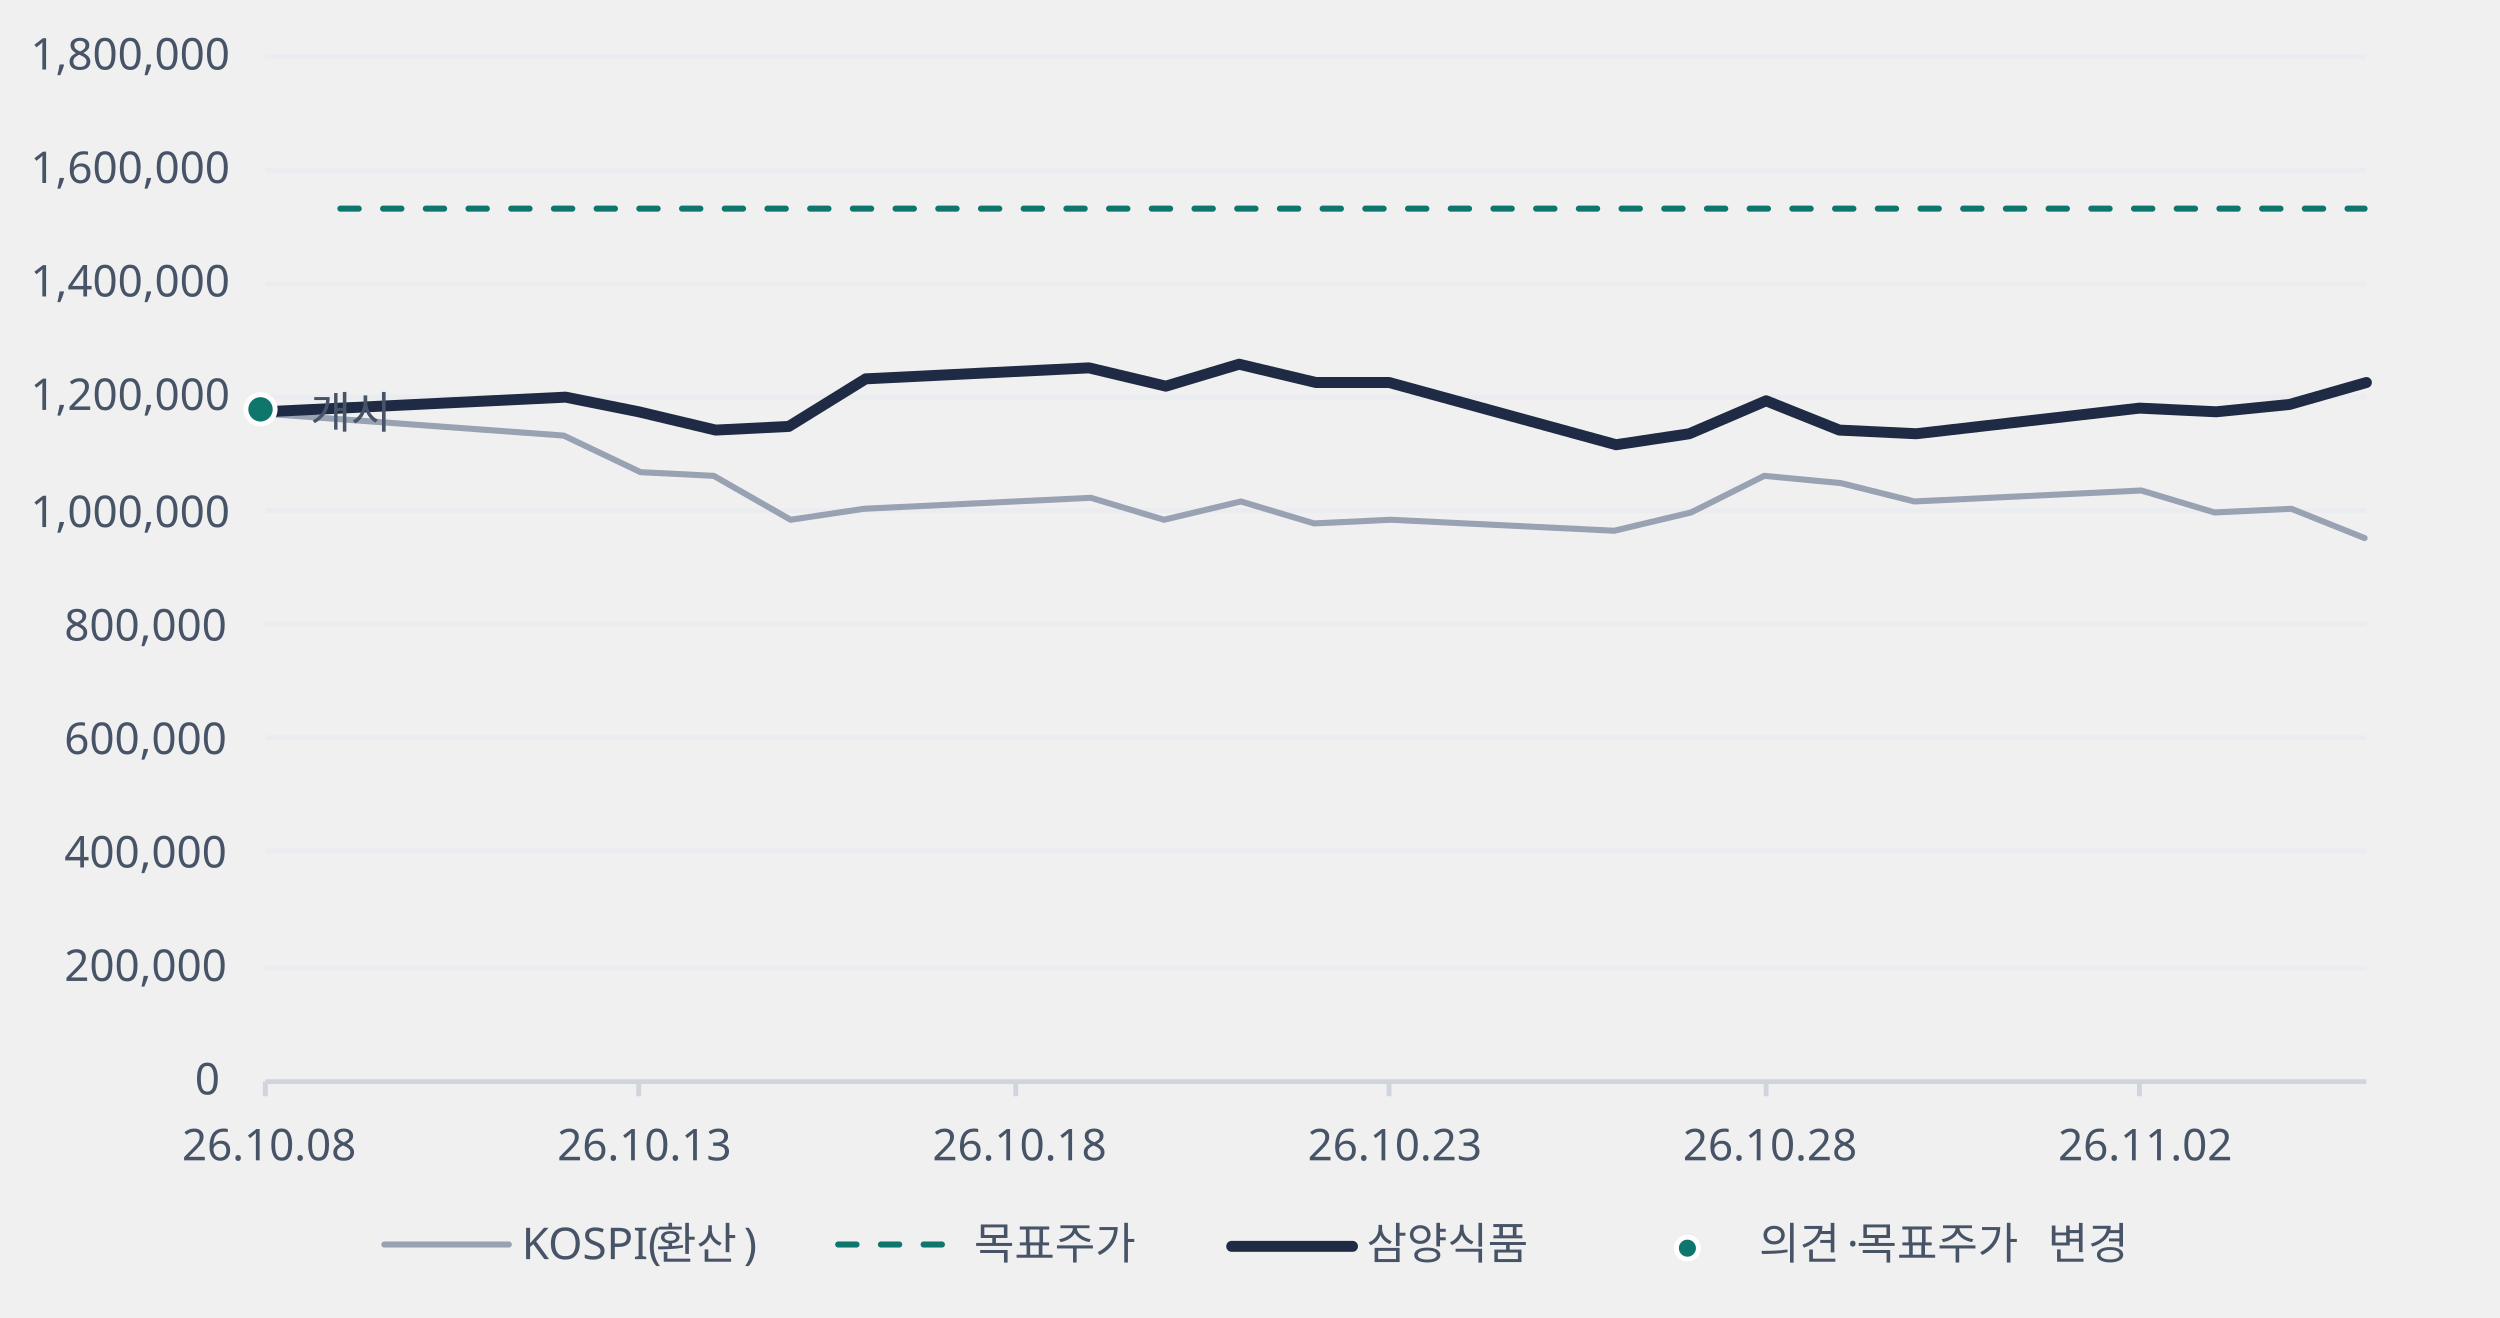
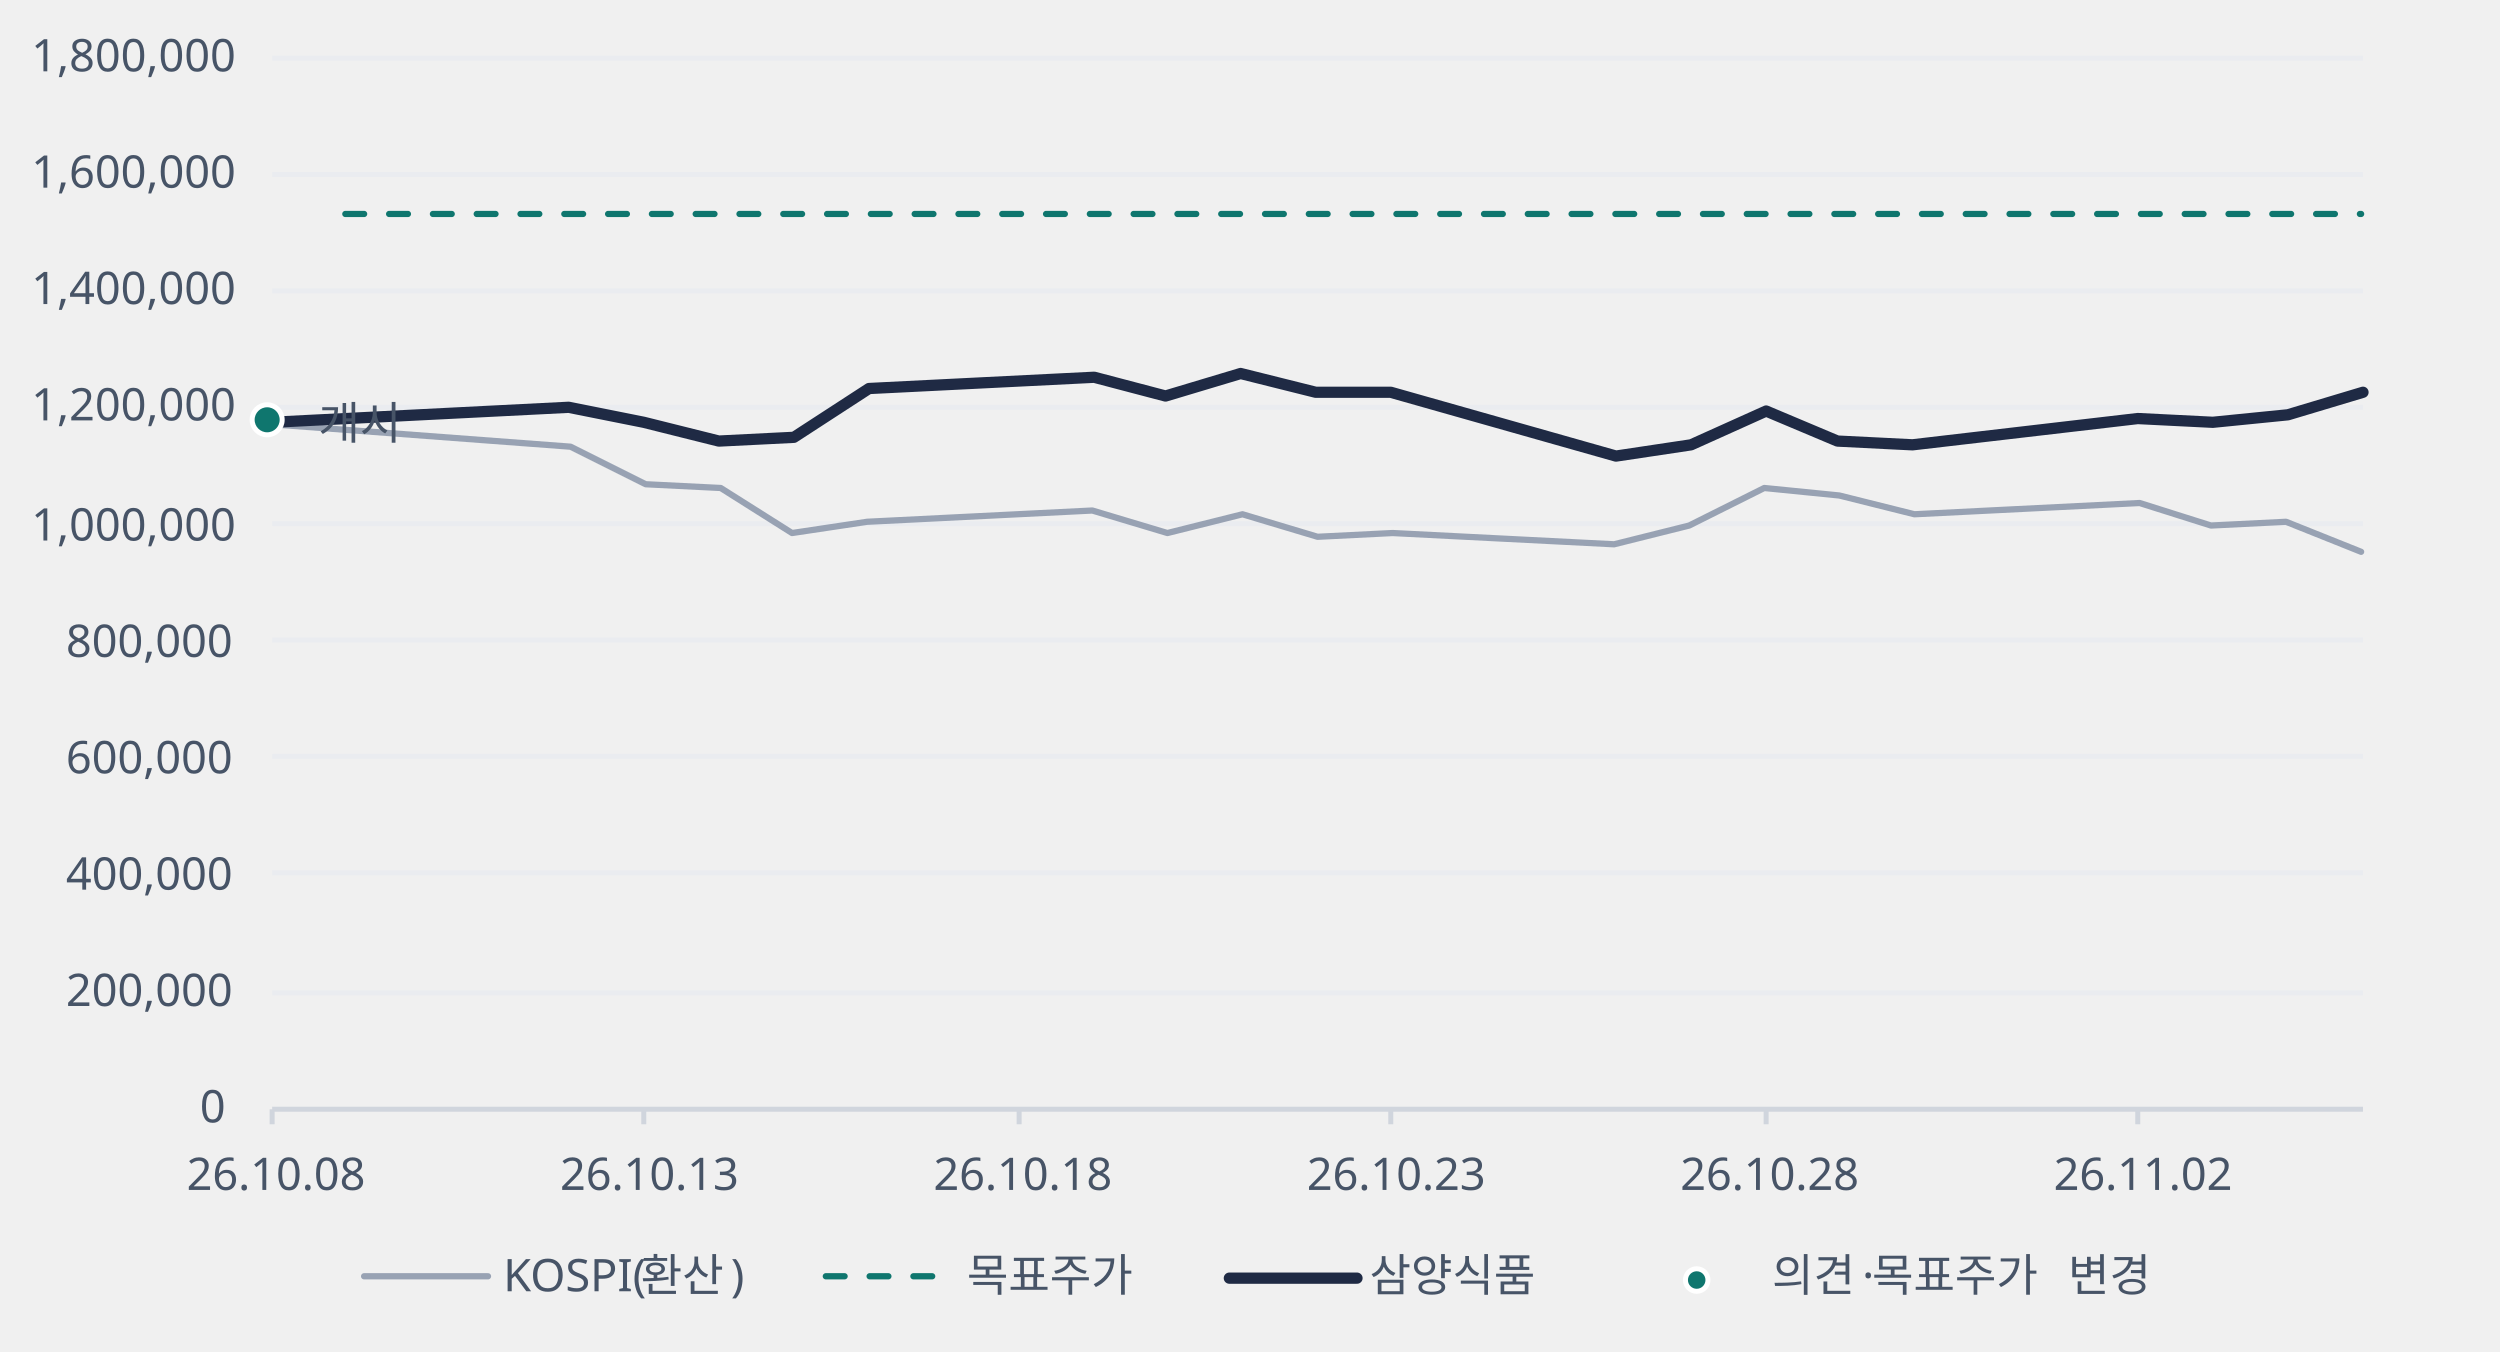
- <svg xmlns="http://www.w3.org/2000/svg" width="683" height="360" xml:space="preserve" overflow="hidden">
+ <svg xmlns="http://www.w3.org/2000/svg" width="666" height="360" xml:space="preserve" overflow="hidden">
  <defs>
    <clipPath id="clip0">
-       <rect x="763" y="13" width="683" height="360" />
+       <rect x="971" y="13" width="666" height="360" />
    </clipPath>
  </defs>
-   <g clip-path="url(#clip0)" transform="translate(-763 -13)">
+   <g clip-path="url(#clip0)" transform="translate(-971 -13)">
    <g>
-       <path d="M835.5 277.5 1409.5 277.5M835.5 245.5 1409.5 245.5M835.5 214.5 1409.5 214.5M835.5 183.5 1409.5 183.5M835.5 152.5 1409.5 152.5M835.5 121.5 1409.5 121.5M835.5 90.5 1409.5 90.5M835.5 59.5 1409.5 59.5M835.5 28.5 1409.5 28.5" stroke="#EAECF0" stroke-width="1.333" stroke-linejoin="round" stroke-miterlimit="10" fill="none" />
+       <path d="M1043.5 277.5 1600.5 277.5M1043.5 245.5 1600.5 245.5M1043.5 214.5 1600.5 214.5M1043.5 183.5 1600.5 183.5M1043.5 152.5 1600.5 152.5M1043.5 121.5 1600.5 121.5M1043.5 90.5 1600.5 90.5M1043.5 59.5 1600.5 59.5M1043.5 28.5 1600.5 28.5" stroke="#EAECF0" stroke-width="1.333" stroke-linejoin="round" stroke-miterlimit="10" fill="none" />
    </g>
    <g>
-       <path d="M835.5 308.5 1409.5 308.5" stroke="#D0D5DD" stroke-width="1.333" stroke-linejoin="round" stroke-miterlimit="10" fill="none" fill-rule="evenodd" />
+       <path d="M1043.5 308.5 1600.5 308.5" stroke="#D0D5DD" stroke-width="1.333" stroke-linejoin="round" stroke-miterlimit="10" fill="none" fill-rule="evenodd" />
    </g>
    <g>
-       <path d="M835.5 308.5 835.5 312.5M937.5 308.5 937.5 312.5M1040.5 308.5 1040.5 312.5M1142.5 308.5 1142.5 312.5M1245.5 308.5 1245.5 312.5M1347.5 308.5 1347.5 312.5" stroke="#D0D5DD" stroke-width="1.333" stroke-linejoin="round" stroke-miterlimit="10" fill="none" />
+       <path d="M1043.5 308.5 1043.5 312.5M1142.5 308.5 1142.5 312.5M1242.5 308.5 1242.5 312.5M1341.5 308.5 1341.5 312.5M1441.5 308.5 1441.5 312.5M1540.5 308.5 1540.5 312.5" stroke="#D0D5DD" stroke-width="1.333" stroke-linejoin="round" stroke-miterlimit="10" fill="none" />
    </g>
    <g>
-       <path d="M835 126 917 132 938 142 958 143 979 155 999 152 1061 149 1081 155 1102 150 1122 156 1143 155 1204 158 1225 153 1245 143 1266 145 1286 150 1348 147 1368 153 1389 152 1409 160" stroke="#98A2B3" stroke-width="1.667" stroke-linecap="round" stroke-linejoin="round" stroke-miterlimit="10" fill="none" />
+       <path d="M1043 126 1123 132 1143 142 1163 143 1182 155 1202 152 1262 149 1282 155 1302 150 1322 156 1342 155 1401 158 1421 153 1441 143 1461 145 1481 150 1541 147 1560 153 1580 152 1600 160" stroke="#98A2B3" stroke-width="1.667" stroke-linecap="round" stroke-linejoin="round" stroke-miterlimit="10" fill="none" />
    </g>
    <g>
-       <path d="M856 70 1409 70" stroke="#0F766E" stroke-width="1.667" stroke-linecap="round" stroke-linejoin="round" stroke-miterlimit="10" stroke-dasharray="5 6.667" fill="none" />
+       <path d="M1063 70 1600 70" stroke="#0F766E" stroke-width="1.667" stroke-linecap="round" stroke-linejoin="round" stroke-miterlimit="10" stroke-dasharray="5 6.667" fill="none" />
    </g>
    <g>
-       <path d="M835.5 125.5 917.5 121.5 937.5 125.5 958.5 130.5 978.5 129.5 999.5 116.5 1060.5 113.5 1081.5 118.5 1101.5 112.5 1122.5 117.5 1142.5 117.5 1204.5 134.5 1224.5 131.5 1245.5 122.5 1265.5 130.5 1286.5 131.5 1347.5 124.5 1368.5 125.5 1388.5 123.5 1409.5 117.5" stroke="#1F2A44" stroke-width="3" stroke-linecap="round" stroke-linejoin="round" stroke-miterlimit="10" fill="none" />
+       <path d="M1043.5 125.5 1122.5 121.5 1142.5 125.5 1162.5 130.5 1182.5 129.5 1202.5 116.5 1262.5 113.5 1281.5 118.5 1301.5 112.5 1321.5 117.5 1341.5 117.5 1401.5 134.5 1421.5 131.5 1441.5 122.5 1460.5 130.5 1480.5 131.5 1540.5 124.5 1560.5 125.5 1580.5 123.5 1600.5 117.5" stroke="#1F2A44" stroke-width="3" stroke-linecap="round" stroke-linejoin="round" stroke-miterlimit="10" fill="none" />
    </g>
    <g>
-       <path d="M838.167 124.833C838.167 127.042 836.376 128.833 834.167 128.833 831.958 128.833 830.167 127.042 830.167 124.833 830.167 122.624 831.958 120.833 834.167 120.833 836.376 120.833 838.167 122.624 838.167 124.833Z" stroke="#FFFFFF" stroke-width="1.333" stroke-linejoin="round" stroke-miterlimit="10" fill="#0F766E" />
+       <path d="M1046.17 124.833C1046.17 127.042 1044.38 128.833 1042.17 128.833 1039.96 128.833 1038.17 127.042 1038.17 124.833 1038.17 122.624 1039.96 120.833 1042.17 120.833 1044.38 120.833 1046.17 122.624 1046.17 124.833Z" stroke="#FFFFFF" stroke-width="1.333" stroke-linejoin="round" stroke-miterlimit="10" fill="#0F766E" />
    </g>
    <g>
-       <text fill="#475467" font-family="Malgun Gothic,Malgun Gothic_MSFontService,sans-serif" font-weight="400" font-size="12" transform="translate(847.834 130)">개시</text>
+       <text fill="#475467" font-family="Malgun Gothic,Malgun Gothic_MSFontService,sans-serif" font-weight="400" font-size="12" transform="translate(1055.83 130)">개시</text>
    </g>
    <g>
-       <text fill="#475467" font-family="Malgun Gothic,Malgun Gothic_MSFontService,sans-serif" font-weight="400" font-size="12" transform="translate(816.227 312)">0</text>
+       <text fill="#475467" font-family="Malgun Gothic,Malgun Gothic_MSFontService,sans-serif" font-weight="400" font-size="12" transform="translate(1024.23 312)">0</text>
    </g>
    <g>
-       <text fill="#475467" font-family="Malgun Gothic,Malgun Gothic_MSFontService,sans-serif" font-weight="400" font-size="12" transform="translate(780.567 281)">200,000</text>
+       <text fill="#475467" font-family="Malgun Gothic,Malgun Gothic_MSFontService,sans-serif" font-weight="400" font-size="12" transform="translate(988.567 281)">200,000</text>
    </g>
    <g>
-       <text fill="#475467" font-family="Malgun Gothic,Malgun Gothic_MSFontService,sans-serif" font-weight="400" font-size="12" transform="translate(780.567 250)">400,000</text>
+       <text fill="#475467" font-family="Malgun Gothic,Malgun Gothic_MSFontService,sans-serif" font-weight="400" font-size="12" transform="translate(988.567 250)">400,000</text>
    </g>
    <g>
-       <text fill="#475467" font-family="Malgun Gothic,Malgun Gothic_MSFontService,sans-serif" font-weight="400" font-size="12" transform="translate(780.567 219)">600,000</text>
+       <text fill="#475467" font-family="Malgun Gothic,Malgun Gothic_MSFontService,sans-serif" font-weight="400" font-size="12" transform="translate(988.567 219)">600,000</text>
    </g>
    <g>
-       <text fill="#475467" font-family="Malgun Gothic,Malgun Gothic_MSFontService,sans-serif" font-weight="400" font-size="12" transform="translate(780.567 188)">800,000</text>
+       <text fill="#475467" font-family="Malgun Gothic,Malgun Gothic_MSFontService,sans-serif" font-weight="400" font-size="12" transform="translate(988.567 188)">800,000</text>
    </g>
    <g>
-       <text fill="#475467" font-family="Malgun Gothic,Malgun Gothic_MSFontService,sans-serif" font-weight="400" font-size="12" transform="translate(771.333 157)">1,000,000</text>
+       <text fill="#475467" font-family="Malgun Gothic,Malgun Gothic_MSFontService,sans-serif" font-weight="400" font-size="12" transform="translate(979.333 157)">1,000,000</text>
    </g>
    <g>
-       <text fill="#475467" font-family="Malgun Gothic,Malgun Gothic_MSFontService,sans-serif" font-weight="400" font-size="12" transform="translate(771.333 125)">1,200,000</text>
+       <text fill="#475467" font-family="Malgun Gothic,Malgun Gothic_MSFontService,sans-serif" font-weight="400" font-size="12" transform="translate(979.333 125)">1,200,000</text>
    </g>
    <g>
-       <text fill="#475467" font-family="Malgun Gothic,Malgun Gothic_MSFontService,sans-serif" font-weight="400" font-size="12" transform="translate(771.333 94)">1,400,000</text>
+       <text fill="#475467" font-family="Malgun Gothic,Malgun Gothic_MSFontService,sans-serif" font-weight="400" font-size="12" transform="translate(979.333 94)">1,400,000</text>
    </g>
    <g>
-       <text fill="#475467" font-family="Malgun Gothic,Malgun Gothic_MSFontService,sans-serif" font-weight="400" font-size="12" transform="translate(771.333 63)">1,600,000</text>
+       <text fill="#475467" font-family="Malgun Gothic,Malgun Gothic_MSFontService,sans-serif" font-weight="400" font-size="12" transform="translate(979.333 63)">1,600,000</text>
    </g>
    <g>
-       <text fill="#475467" font-family="Malgun Gothic,Malgun Gothic_MSFontService,sans-serif" font-weight="400" font-size="12" transform="translate(771.333 32)">1,800,000</text>
+       <text fill="#475467" font-family="Malgun Gothic,Malgun Gothic_MSFontService,sans-serif" font-weight="400" font-size="12" transform="translate(979.333 32)">1,800,000</text>
    </g>
    <g>
-       <text fill="#475467" font-family="Malgun Gothic,Malgun Gothic_MSFontService,sans-serif" font-weight="400" font-size="12" transform="translate(812.72 330)">26.10.08</text>
+       <text fill="#475467" font-family="Malgun Gothic,Malgun Gothic_MSFontService,sans-serif" font-weight="400" font-size="12" transform="translate(1020.72 330)">26.10.08</text>
    </g>
    <g>
-       <text fill="#475467" font-family="Malgun Gothic,Malgun Gothic_MSFontService,sans-serif" font-weight="400" font-size="12" transform="translate(915.23 330)">26.10.13</text>
+       <text fill="#475467" font-family="Malgun Gothic,Malgun Gothic_MSFontService,sans-serif" font-weight="400" font-size="12" transform="translate(1120.19 330)">26.10.13</text>
    </g>
    <g>
-       <text fill="#475467" font-family="Malgun Gothic,Malgun Gothic_MSFontService,sans-serif" font-weight="400" font-size="12" transform="translate(1017.74 330)">26.10.18</text>
+       <text fill="#475467" font-family="Malgun Gothic,Malgun Gothic_MSFontService,sans-serif" font-weight="400" font-size="12" transform="translate(1219.67 330)">26.10.18</text>
    </g>
    <g>
-       <text fill="#475467" font-family="Malgun Gothic,Malgun Gothic_MSFontService,sans-serif" font-weight="400" font-size="12" transform="translate(1120.25 330)">26.10.23</text>
+       <text fill="#475467" font-family="Malgun Gothic,Malgun Gothic_MSFontService,sans-serif" font-weight="400" font-size="12" transform="translate(1319.14 330)">26.10.23</text>
    </g>
    <g>
-       <text fill="#475467" font-family="Malgun Gothic,Malgun Gothic_MSFontService,sans-serif" font-weight="400" font-size="12" transform="translate(1222.76 330)">26.10.28</text>
+       <text fill="#475467" font-family="Malgun Gothic,Malgun Gothic_MSFontService,sans-serif" font-weight="400" font-size="12" transform="translate(1418.62 330)">26.10.28</text>
    </g>
    <g>
-       <text fill="#475467" font-family="Malgun Gothic,Malgun Gothic_MSFontService,sans-serif" font-weight="400" font-size="12" transform="translate(1325.27 330)">26.11.02</text>
+       <text fill="#475467" font-family="Malgun Gothic,Malgun Gothic_MSFontService,sans-serif" font-weight="400" font-size="12" transform="translate(1518.09 330)">26.11.02</text>
    </g>
    <g>
-       <path d="M868 353 902 353" stroke="#98A2B3" stroke-width="1.667" stroke-linecap="round" stroke-linejoin="round" stroke-miterlimit="10" fill="none" fill-rule="evenodd" />
+       <path d="M1068 353 1101 353" stroke="#98A2B3" stroke-width="1.667" stroke-linecap="round" stroke-linejoin="round" stroke-miterlimit="10" fill="none" fill-rule="evenodd" />
    </g>
    <g>
-       <text fill="#475467" font-family="Malgun Gothic,Malgun Gothic_MSFontService,sans-serif" font-weight="400" font-size="12" transform="translate(905.573 357)">KOSPI(</text>
+       <text fill="#475467" font-family="Malgun Gothic,Malgun Gothic_MSFontService,sans-serif" font-weight="400" font-size="12" transform="translate(1105.07 357)">KOSPI(</text>
    </g>
    <g>
-       <text fill="#475467" font-family="Malgun Gothic,Malgun Gothic_MSFontService,sans-serif" font-weight="400" font-size="12" transform="translate(942.193 357)">환산</text>
+       <text fill="#475467" font-family="Malgun Gothic,Malgun Gothic_MSFontService,sans-serif" font-weight="400" font-size="12" transform="translate(1141.69 357)">환산</text>
    </g>
    <g>
-       <text fill="#475467" font-family="Malgun Gothic,Malgun Gothic_MSFontService,sans-serif" font-weight="400" font-size="12" transform="translate(966.193 357)">)</text>
+       <text fill="#475467" font-family="Malgun Gothic,Malgun Gothic_MSFontService,sans-serif" font-weight="400" font-size="12" transform="translate(1165.69 357)">)</text>
    </g>
    <g>
-       <path d="M992 353 1025 353" stroke="#0F766E" stroke-width="1.667" stroke-linecap="round" stroke-linejoin="round" stroke-miterlimit="10" stroke-dasharray="5 6.667" fill="none" fill-rule="evenodd" />
+       <path d="M1191 353 1225 353" stroke="#0F766E" stroke-width="1.667" stroke-linecap="round" stroke-linejoin="round" stroke-miterlimit="10" stroke-dasharray="5 6.667" fill="none" fill-rule="evenodd" />
    </g>
    <g>
-       <text fill="#475467" font-family="Malgun Gothic,Malgun Gothic_MSFontService,sans-serif" font-weight="400" font-size="12" transform="translate(1029.09 357)">목표주가</text>
+       <text fill="#475467" font-family="Malgun Gothic,Malgun Gothic_MSFontService,sans-serif" font-weight="400" font-size="12" transform="translate(1228.59 357)">목표주가</text>
    </g>
    <g>
-       <path d="M1099.5 353.5 1132.5 353.5" stroke="#1F2A44" stroke-width="3" stroke-linecap="round" stroke-linejoin="round" stroke-miterlimit="10" fill="none" fill-rule="evenodd" />
+       <path d="M1298.5 353.5 1332.5 353.5" stroke="#1F2A44" stroke-width="3" stroke-linecap="round" stroke-linejoin="round" stroke-miterlimit="10" fill="none" fill-rule="evenodd" />
    </g>
    <g>
-       <text fill="#475467" font-family="Malgun Gothic,Malgun Gothic_MSFontService,sans-serif" font-weight="400" font-size="12" transform="translate(1136.34 357)">삼양식품</text>
+       <text fill="#475467" font-family="Malgun Gothic,Malgun Gothic_MSFontService,sans-serif" font-weight="400" font-size="12" transform="translate(1335.84 357)">삼양식품</text>
    </g>
    <g>
-       <path d="M1227 354C1227 355.657 1225.66 357 1224 357 1222.34 357 1221 355.657 1221 354 1221 352.343 1222.34 351 1224 351 1225.66 351 1227 352.343 1227 354Z" stroke="#FFFFFF" stroke-width="1.333" stroke-linejoin="round" stroke-miterlimit="10" fill="#0F766E" />
+       <path d="M1426 354C1426 355.657 1424.66 357 1423 357 1421.34 357 1420 355.657 1420 354 1420 352.343 1421.34 351 1423 351 1424.66 351 1426 352.343 1426 354Z" stroke="#FFFFFF" stroke-width="1.333" stroke-linejoin="round" stroke-miterlimit="10" fill="#0F766E" />
    </g>
    <g>
-       <text fill="#475467" font-family="Malgun Gothic,Malgun Gothic_MSFontService,sans-serif" font-weight="400" font-size="12" transform="translate(1243.58 357)">의견</text>
+       <text fill="#475467" font-family="Malgun Gothic,Malgun Gothic_MSFontService,sans-serif" font-weight="400" font-size="12" transform="translate(1443.08 357)">의견</text>
    </g>
    <g>
-       <text fill="#475467" font-family="Malgun Gothic,Malgun Gothic_MSFontService,sans-serif" font-weight="400" font-size="12" transform="translate(1267.58 357)">·</text>
+       <text fill="#475467" font-family="Malgun Gothic,Malgun Gothic_MSFontService,sans-serif" font-weight="400" font-size="12" transform="translate(1467.08 357)">·</text>
    </g>
    <g>
-       <text fill="#475467" font-family="Malgun Gothic,Malgun Gothic_MSFontService,sans-serif" font-weight="400" font-size="12" transform="translate(1270.21 357)">목표주가</text>
+       <text fill="#475467" font-family="Malgun Gothic,Malgun Gothic_MSFontService,sans-serif" font-weight="400" font-size="12" transform="translate(1469.71 357)">목표주가</text>
    </g>
    <g>
-       <text fill="#475467" font-family="Malgun Gothic,Malgun Gothic_MSFontService,sans-serif" font-weight="400" font-size="12" transform="translate(1322.43 357)">변경</text>
+       <text fill="#475467" font-family="Malgun Gothic,Malgun Gothic_MSFontService,sans-serif" font-weight="400" font-size="12" transform="translate(1521.93 357)">변경</text>
    </g>
  </g>
</svg>
